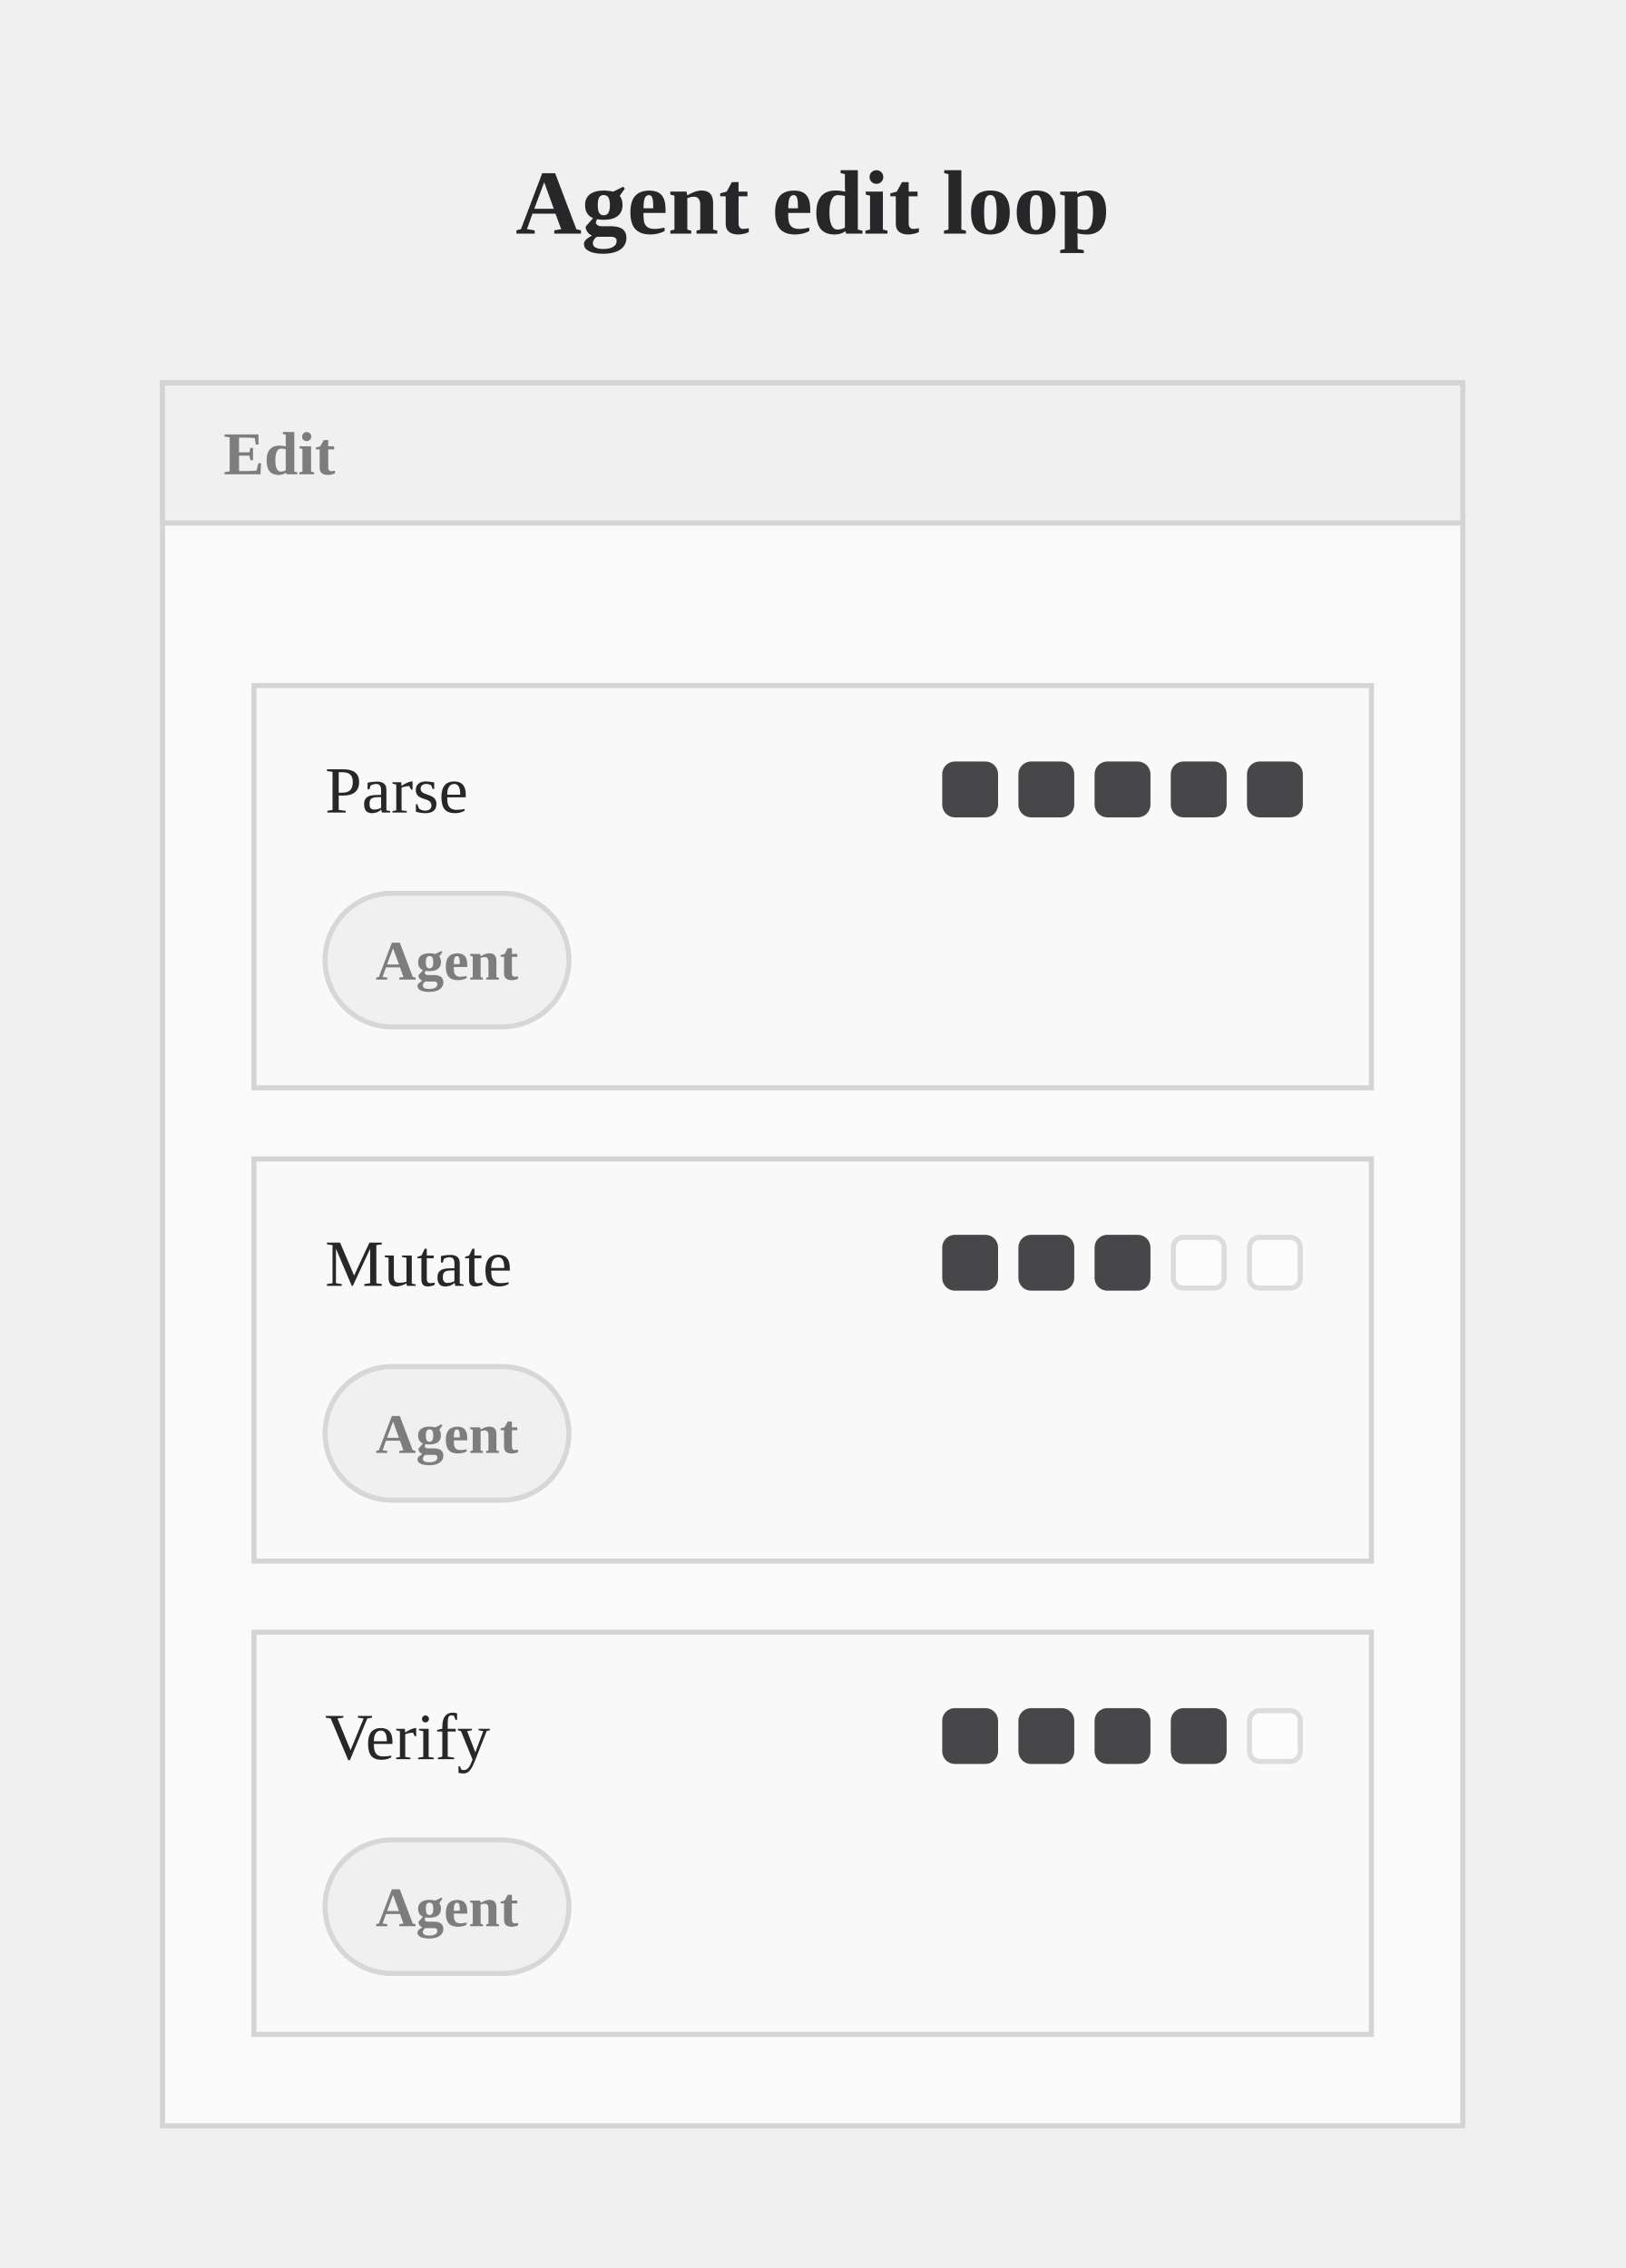
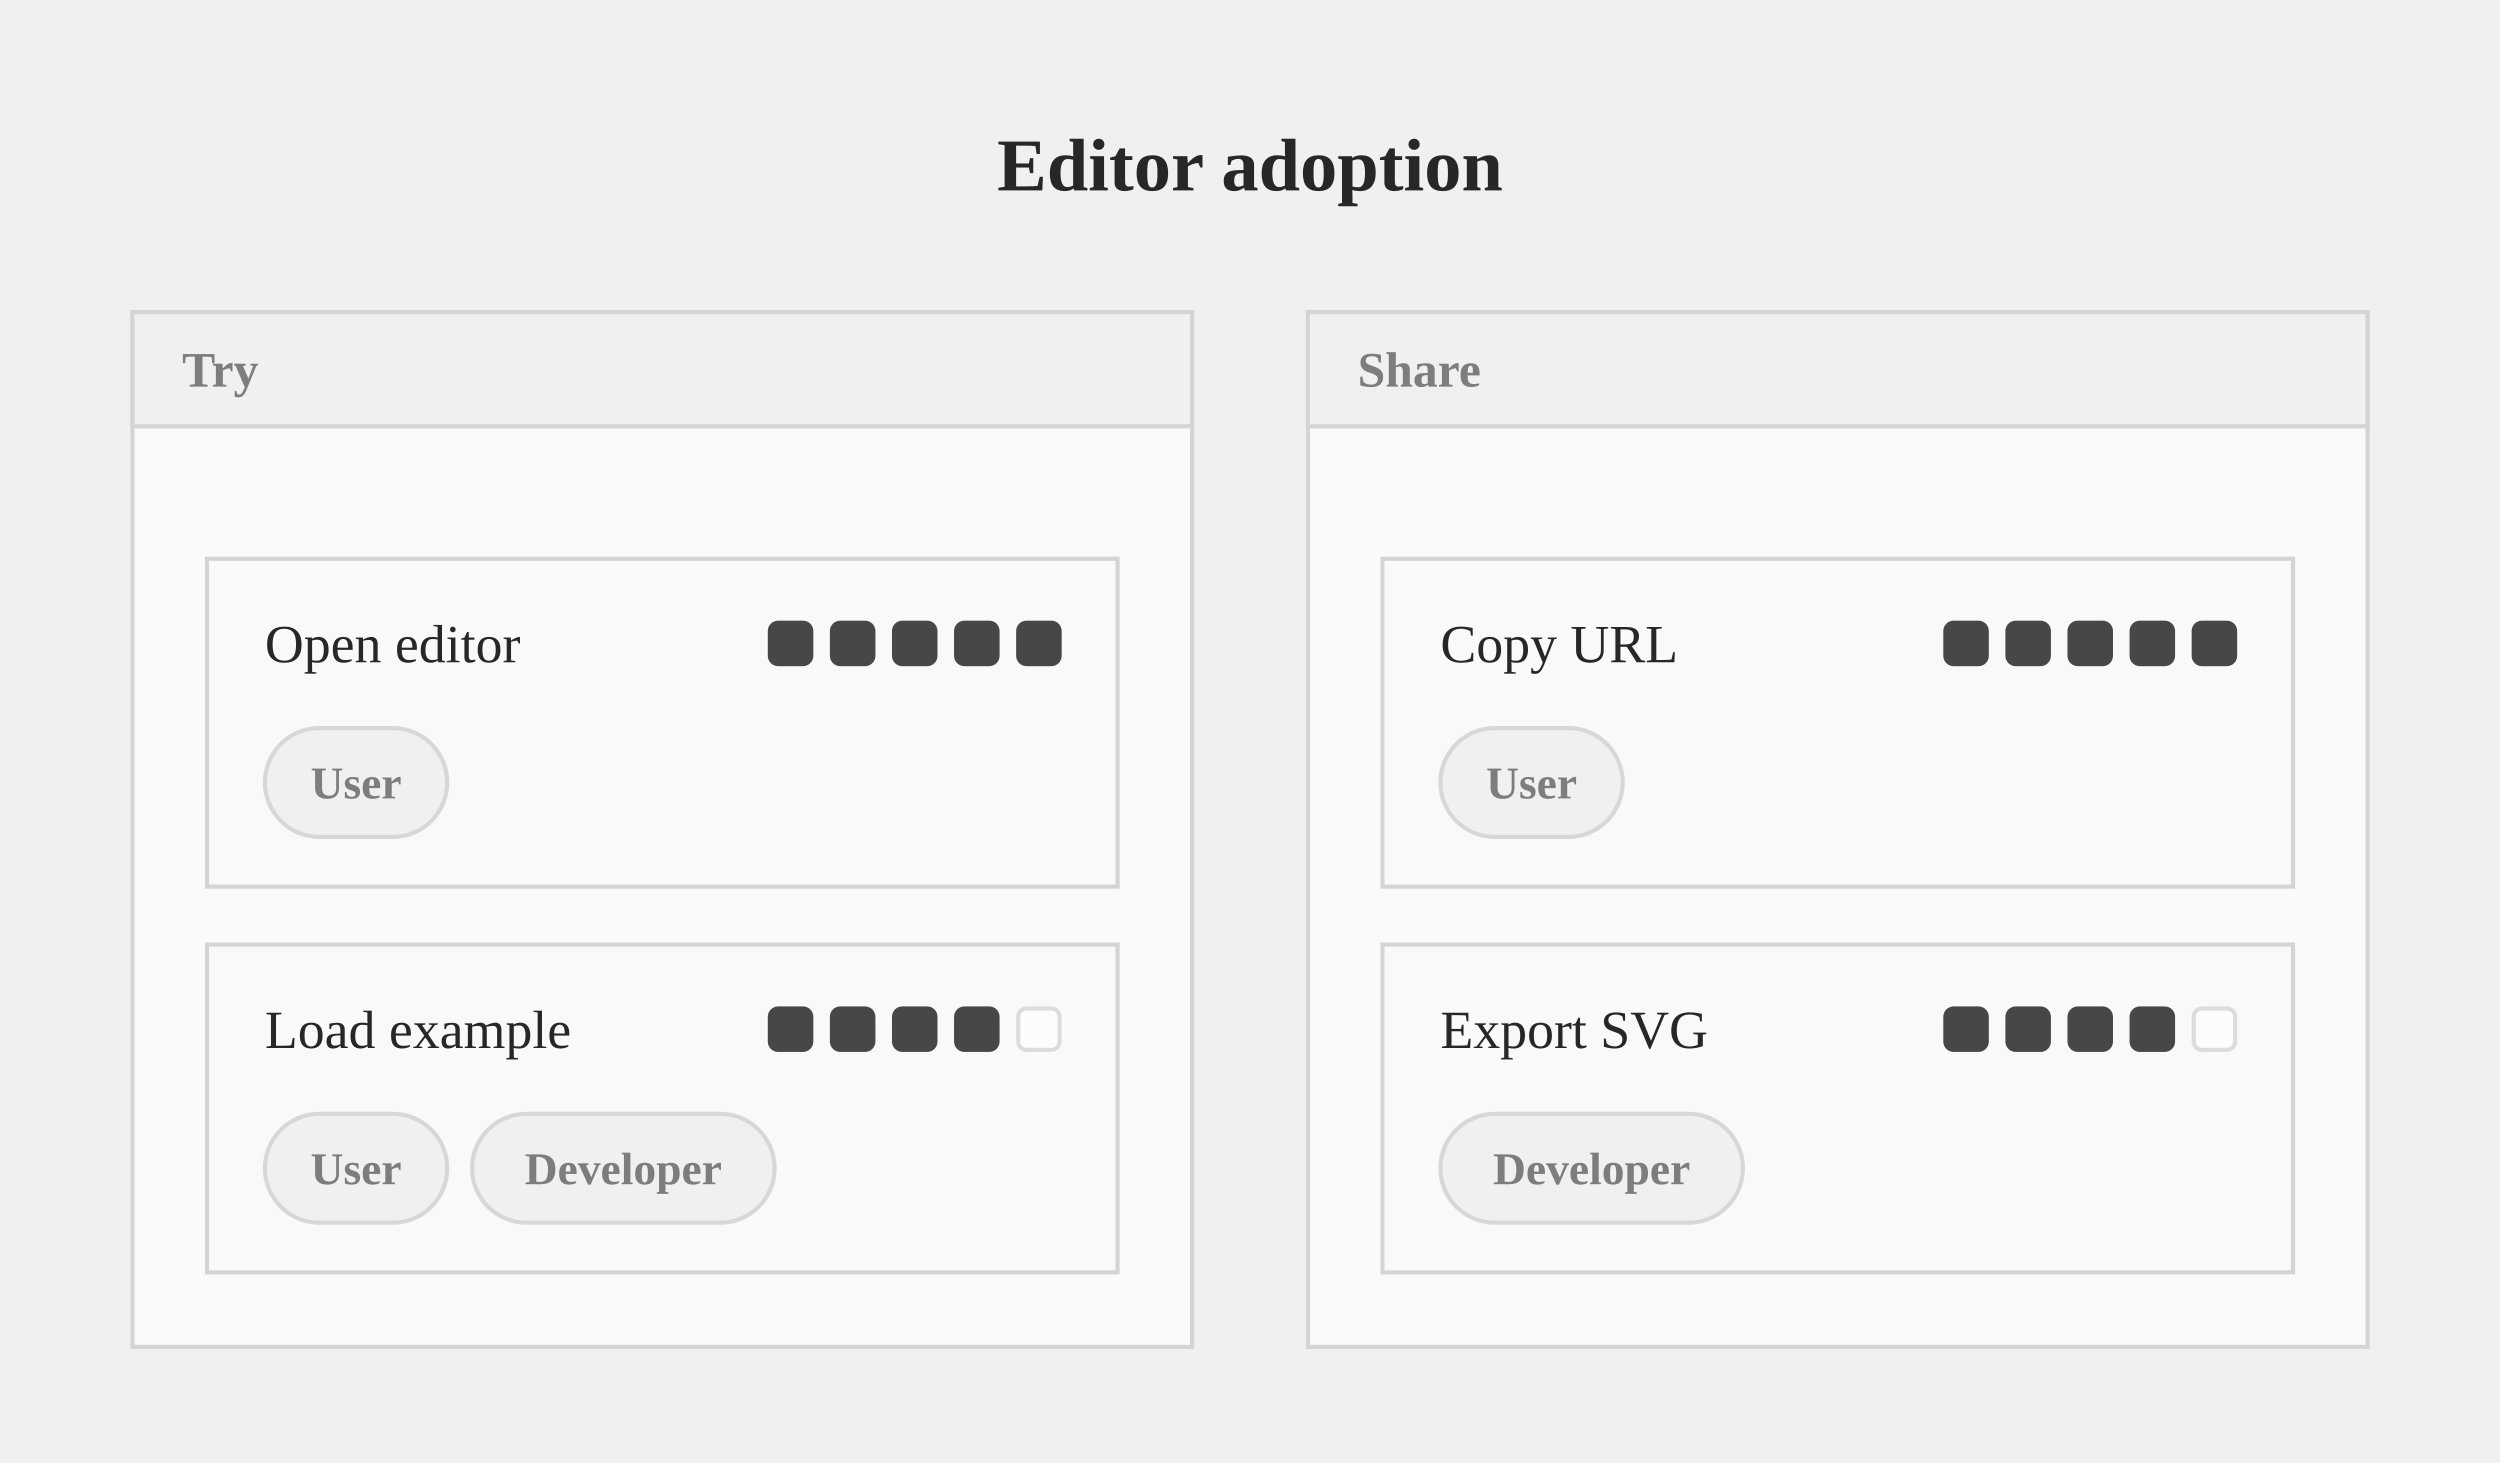
- <svg xmlns="http://www.w3.org/2000/svg" viewBox="0 0 320 446.6" width="320" height="446.6" style="--bg:#FFFFFF;--fg:#27272A;--font:Inter;background:#FFFFFF" role="img" aria-roledescription="user journey" aria-labelledby="journey-7wgh6j-title">
+ <svg xmlns="http://www.w3.org/2000/svg" viewBox="0 0 604 353.4" width="604" height="353.4" style="--bg:#FFFFFF;--fg:#27272A;--font:Inter;background:#FFFFFF" role="img" aria-roledescription="user journey" aria-labelledby="journey-13n63iu-title">
  <style>
  text { font-family: var(--font, 'Inter'), system-ui, sans-serif; }
  svg {
    /* Derived from --bg and --fg (overridable via --line, --accent, etc.) */
    --_text:          #27272A;
    --_text-sec:      #7d7d7f;
    --_text-muted:    #a9a9aa;
    --_text-faint:    #c9c9ca;
    --_line:          #939395;
    --_arrow:         #47474a;
    --_node-fill:     #f9f9f9;
    --_node-stroke:   #d4d4d4;
    --_group-fill:    #FFFFFF;
    --_group-hdr:     #f4f4f4;
    --_inner-stroke:  #e5e5e5;
    --_key-badge:     #e9e9ea;
  }
</style>
  <style>
  .journey-title { fill: #27272A; }
  .journey-section-bg { fill: #fafafa; stroke: #d4d4d4; stroke-width: 1; }
  .journey-section-band { fill: #f0f0f1; stroke: #d4d4d4; stroke-width: 1; }
  .journey-section-label { fill: #7d7d7f; }
  .journey-task-card { fill: #f9f9f9; stroke: #d4d4d4; stroke-width: 1; }
  .journey-task-text { fill: #27272A; }
  .journey-score-cell-filled { fill: #47474a; stroke: #47474a; stroke-width: 1; }
  .journey-score-cell-empty { fill: #fcfcfc; stroke: #dcdcdc; stroke-width: 1; }
  .journey-actor-pill { fill: #f0f0f1; stroke: #d7d7d7; stroke-width: 1; }
  .journey-actor-text { fill: #7d7d7f; }
</style>
-   <g class="journey-section" data-id="section-0" data-label="Edit">
-     <rect class="journey-section-bg" x="32" y="75.4" width="256" height="343.2" rx="0" ry="0" />
+   <g class="journey-section" data-id="section-0" data-label="Try">
+     <rect class="journey-section-bg" x="32" y="75.4" width="256" height="250" rx="0" ry="0" />
    <path class="journey-section-band" d="M32,75.4 H288 V103 H32 Z" />
-     <text x="44" y="89.2" class="journey-section-label" text-anchor="start" font-size="12" font-weight="600" dy="4.2">Edit</text>
+     <text x="44" y="89.2" class="journey-section-label" text-anchor="start" font-size="12" font-weight="600" dy="4.2">Try</text>
  </g>
-   <g class="journey-task" data-id="task-0" data-score="5" data-section="Edit" data-actors="Agent">
+   <g class="journey-section" data-id="section-1" data-label="Share">
+     <rect class="journey-section-bg" x="316" y="75.4" width="256" height="250" rx="0" ry="0" />
+     <path class="journey-section-band" d="M316,75.4 H572 V103 H316 Z" />
+     <text x="328" y="89.2" class="journey-section-label" text-anchor="start" font-size="12" font-weight="600" dy="4.2">Share</text>
+   </g>
+   <g class="journey-task" data-id="task-0" data-score="5" data-section="Try" data-actors="User">
    <rect class="journey-task-card" x="50" y="135" width="220" height="79.2" rx="0" ry="0" />
-     <text x="64" y="155.45" class="journey-task-text" text-anchor="start" font-size="13" font-weight="500" dy="4.55">Parse</text>
+     <text x="64" y="155.45" class="journey-task-text" text-anchor="start" font-size="13" font-weight="500" dy="4.55">Open editor</text>
    <rect class="journey-score-cell-filled" x="186" y="150.45" width="10" height="10" rx="2" ry="2" />
    <rect class="journey-score-cell-filled" x="201" y="150.45" width="10" height="10" rx="2" ry="2" />
    <rect class="journey-score-cell-filled" x="216" y="150.45" width="10" height="10" rx="2" ry="2" />
    <rect class="journey-score-cell-filled" x="231" y="150.45" width="10" height="10" rx="2" ry="2" />
    <rect class="journey-score-cell-filled" x="246" y="150.45" width="10" height="10" rx="2" ry="2" />
-     <g class="journey-actor" data-actor="Agent">
-       <rect class="journey-actor-pill" x="64" y="175.9" width="48.01" height="26.3" rx="13.15" ry="13.15" />
-       <text x="88.005" y="189.05" class="journey-actor-text" text-anchor="middle" font-size="11" font-weight="600" dy="3.85">Agent</text>
+     <g class="journey-actor" data-actor="User">
+       <rect class="journey-actor-pill" x="64" y="175.9" width="44.05" height="26.3" rx="13.15" ry="13.15" />
+       <text x="86.025" y="189.05" class="journey-actor-text" text-anchor="middle" font-size="11" font-weight="600" dy="3.85">User</text>
    </g>
  </g>
-   <g class="journey-task" data-id="task-1" data-score="3" data-section="Edit" data-actors="Agent">
+   <g class="journey-task" data-id="task-1" data-score="4" data-section="Try" data-actors="User, Developer">
    <rect class="journey-task-card" x="50" y="228.2" width="220" height="79.2" rx="0" ry="0" />
-     <text x="64" y="248.65" class="journey-task-text" text-anchor="start" font-size="13" font-weight="500" dy="4.55">Mutate</text>
+     <text x="64" y="248.65" class="journey-task-text" text-anchor="start" font-size="13" font-weight="500" dy="4.55">Load example</text>
    <rect class="journey-score-cell-filled" x="186" y="243.65" width="10" height="10" rx="2" ry="2" />
    <rect class="journey-score-cell-filled" x="201" y="243.65" width="10" height="10" rx="2" ry="2" />
    <rect class="journey-score-cell-filled" x="216" y="243.65" width="10" height="10" rx="2" ry="2" />
-     <rect class="journey-score-cell-empty" x="231" y="243.65" width="10" height="10" rx="2" ry="2" />
+     <rect class="journey-score-cell-filled" x="231" y="243.65" width="10" height="10" rx="2" ry="2" />
    <rect class="journey-score-cell-empty" x="246" y="243.65" width="10" height="10" rx="2" ry="2" />
-     <g class="journey-actor" data-actor="Agent">
-       <rect class="journey-actor-pill" x="64" y="269.1" width="48.01" height="26.3" rx="13.15" ry="13.15" />
-       <text x="88.005" y="282.25" class="journey-actor-text" text-anchor="middle" font-size="11" font-weight="600" dy="3.85">Agent</text>
+     <g class="journey-actor" data-actor="User">
+       <rect class="journey-actor-pill" x="64" y="269.1" width="44.05" height="26.3" rx="13.15" ry="13.15" />
+       <text x="86.025" y="282.25" class="journey-actor-text" text-anchor="middle" font-size="11" font-weight="600" dy="3.85">User</text>
+     </g>
+     <g class="journey-actor" data-actor="Developer">
+       <rect class="journey-actor-pill" x="114.05" y="269.1" width="73.09" height="26.3" rx="13.15" ry="13.15" />
+       <text x="150.595" y="282.25" class="journey-actor-text" text-anchor="middle" font-size="11" font-weight="600" dy="3.85">Developer</text>
    </g>
  </g>
-   <g class="journey-task" data-id="task-2" data-score="4" data-section="Edit" data-actors="Agent">
-     <rect class="journey-task-card" x="50" y="321.4" width="220" height="79.2" rx="0" ry="0" />
-     <text x="64" y="341.85" class="journey-task-text" text-anchor="start" font-size="13" font-weight="500" dy="4.55">Verify</text>
-     <rect class="journey-score-cell-filled" x="186" y="336.85" width="10" height="10" rx="2" ry="2" />
-     <rect class="journey-score-cell-filled" x="201" y="336.85" width="10" height="10" rx="2" ry="2" />
-     <rect class="journey-score-cell-filled" x="216" y="336.85" width="10" height="10" rx="2" ry="2" />
-     <rect class="journey-score-cell-filled" x="231" y="336.85" width="10" height="10" rx="2" ry="2" />
-     <rect class="journey-score-cell-empty" x="246" y="336.85" width="10" height="10" rx="2" ry="2" />
-     <g class="journey-actor" data-actor="Agent">
-       <rect class="journey-actor-pill" x="64" y="362.3" width="48.01" height="26.3" rx="13.15" ry="13.15" />
-       <text x="88.005" y="375.45" class="journey-actor-text" text-anchor="middle" font-size="11" font-weight="600" dy="3.85">Agent</text>
+   <g class="journey-task" data-id="task-2" data-score="5" data-section="Share" data-actors="User">
+     <rect class="journey-task-card" x="334" y="135" width="220" height="79.2" rx="0" ry="0" />
+     <text x="348" y="155.45" class="journey-task-text" text-anchor="start" font-size="13" font-weight="500" dy="4.55">Copy URL</text>
+     <rect class="journey-score-cell-filled" x="470" y="150.45" width="10" height="10" rx="2" ry="2" />
+     <rect class="journey-score-cell-filled" x="485" y="150.45" width="10" height="10" rx="2" ry="2" />
+     <rect class="journey-score-cell-filled" x="500" y="150.45" width="10" height="10" rx="2" ry="2" />
+     <rect class="journey-score-cell-filled" x="515" y="150.45" width="10" height="10" rx="2" ry="2" />
+     <rect class="journey-score-cell-filled" x="530" y="150.45" width="10" height="10" rx="2" ry="2" />
+     <g class="journey-actor" data-actor="User">
+       <rect class="journey-actor-pill" x="348" y="175.9" width="44.05" height="26.3" rx="13.15" ry="13.15" />
+       <text x="370.025" y="189.05" class="journey-actor-text" text-anchor="middle" font-size="11" font-weight="600" dy="3.85">User</text>
    </g>
  </g>
-   <text x="160" y="39.7" class="journey-title" text-anchor="middle" font-size="18" font-weight="600" dy="6.3">Agent edit loop</text>
+   <g class="journey-task" data-id="task-3" data-score="4" data-section="Share" data-actors="Developer">
+     <rect class="journey-task-card" x="334" y="228.2" width="220" height="79.2" rx="0" ry="0" />
+     <text x="348" y="248.65" class="journey-task-text" text-anchor="start" font-size="13" font-weight="500" dy="4.55">Export SVG</text>
+     <rect class="journey-score-cell-filled" x="470" y="243.65" width="10" height="10" rx="2" ry="2" />
+     <rect class="journey-score-cell-filled" x="485" y="243.65" width="10" height="10" rx="2" ry="2" />
+     <rect class="journey-score-cell-filled" x="500" y="243.65" width="10" height="10" rx="2" ry="2" />
+     <rect class="journey-score-cell-filled" x="515" y="243.65" width="10" height="10" rx="2" ry="2" />
+     <rect class="journey-score-cell-empty" x="530" y="243.65" width="10" height="10" rx="2" ry="2" />
+     <g class="journey-actor" data-actor="Developer">
+       <rect class="journey-actor-pill" x="348" y="269.1" width="73.09" height="26.3" rx="13.15" ry="13.15" />
+       <text x="384.545" y="282.25" class="journey-actor-text" text-anchor="middle" font-size="11" font-weight="600" dy="3.85">Developer</text>
+     </g>
+   </g>
+   <text x="302" y="39.7" class="journey-title" text-anchor="middle" font-size="18" font-weight="600" dy="6.3">Editor adoption</text>
</svg>
